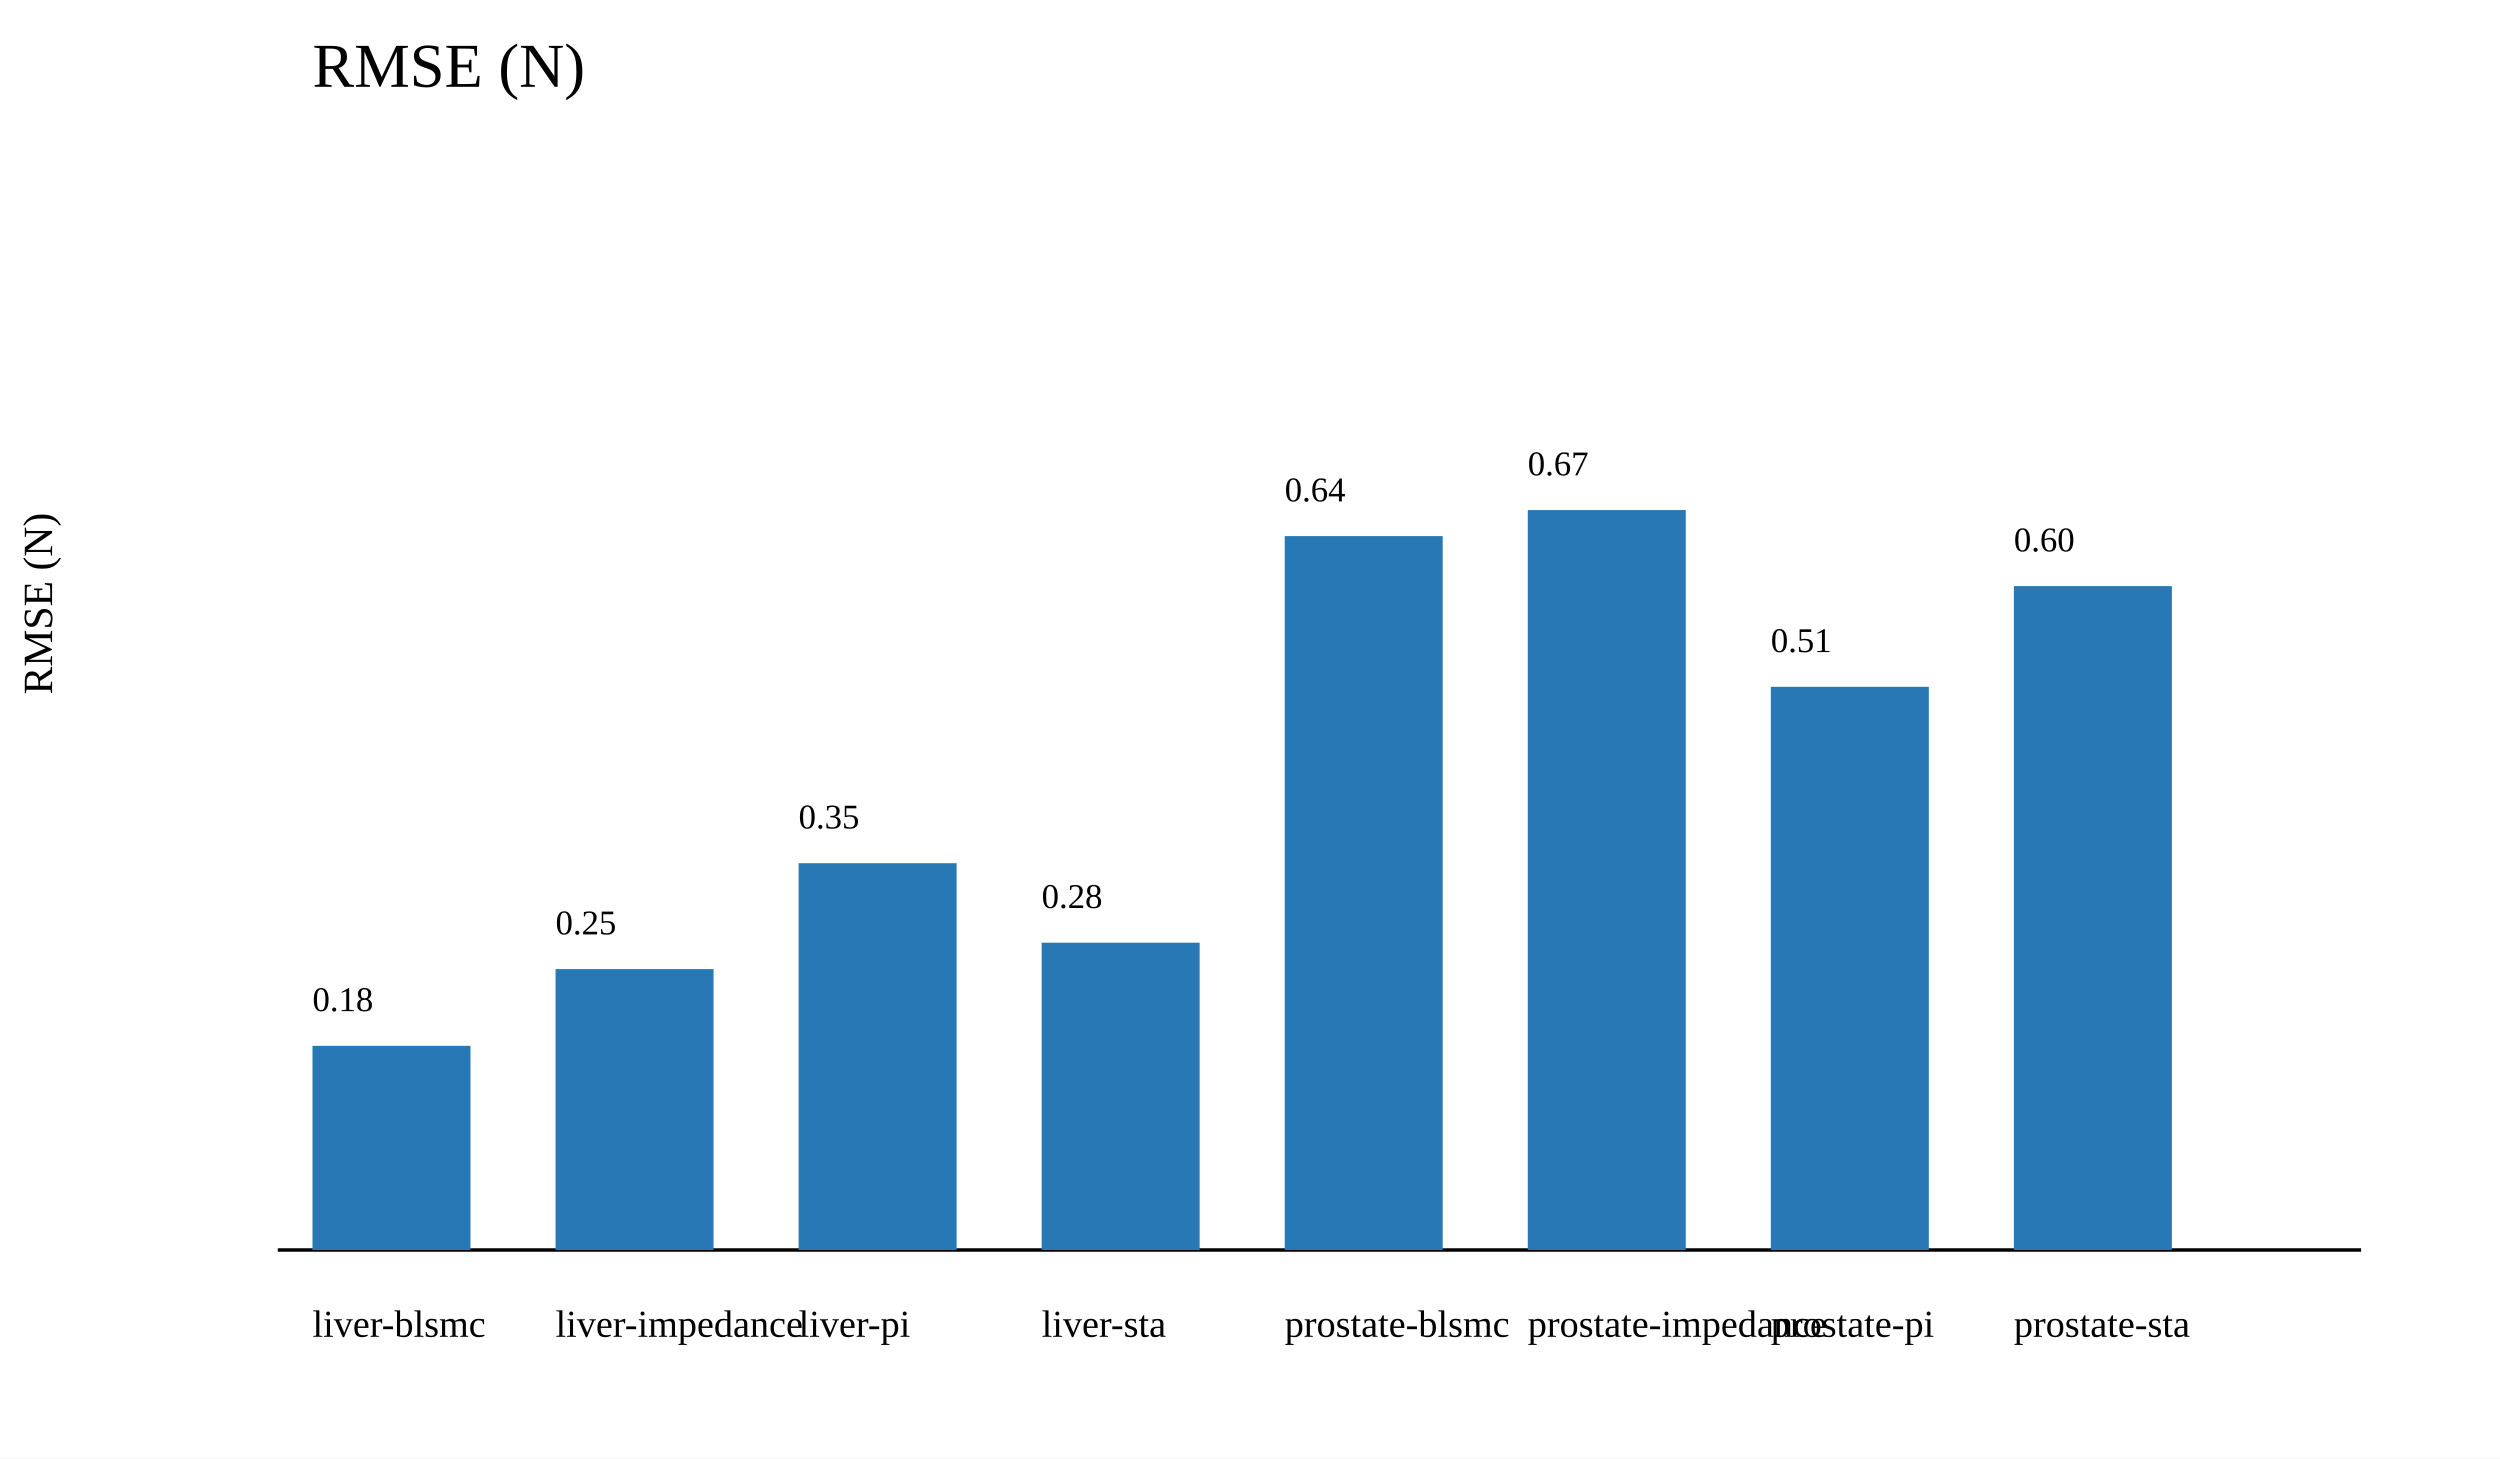
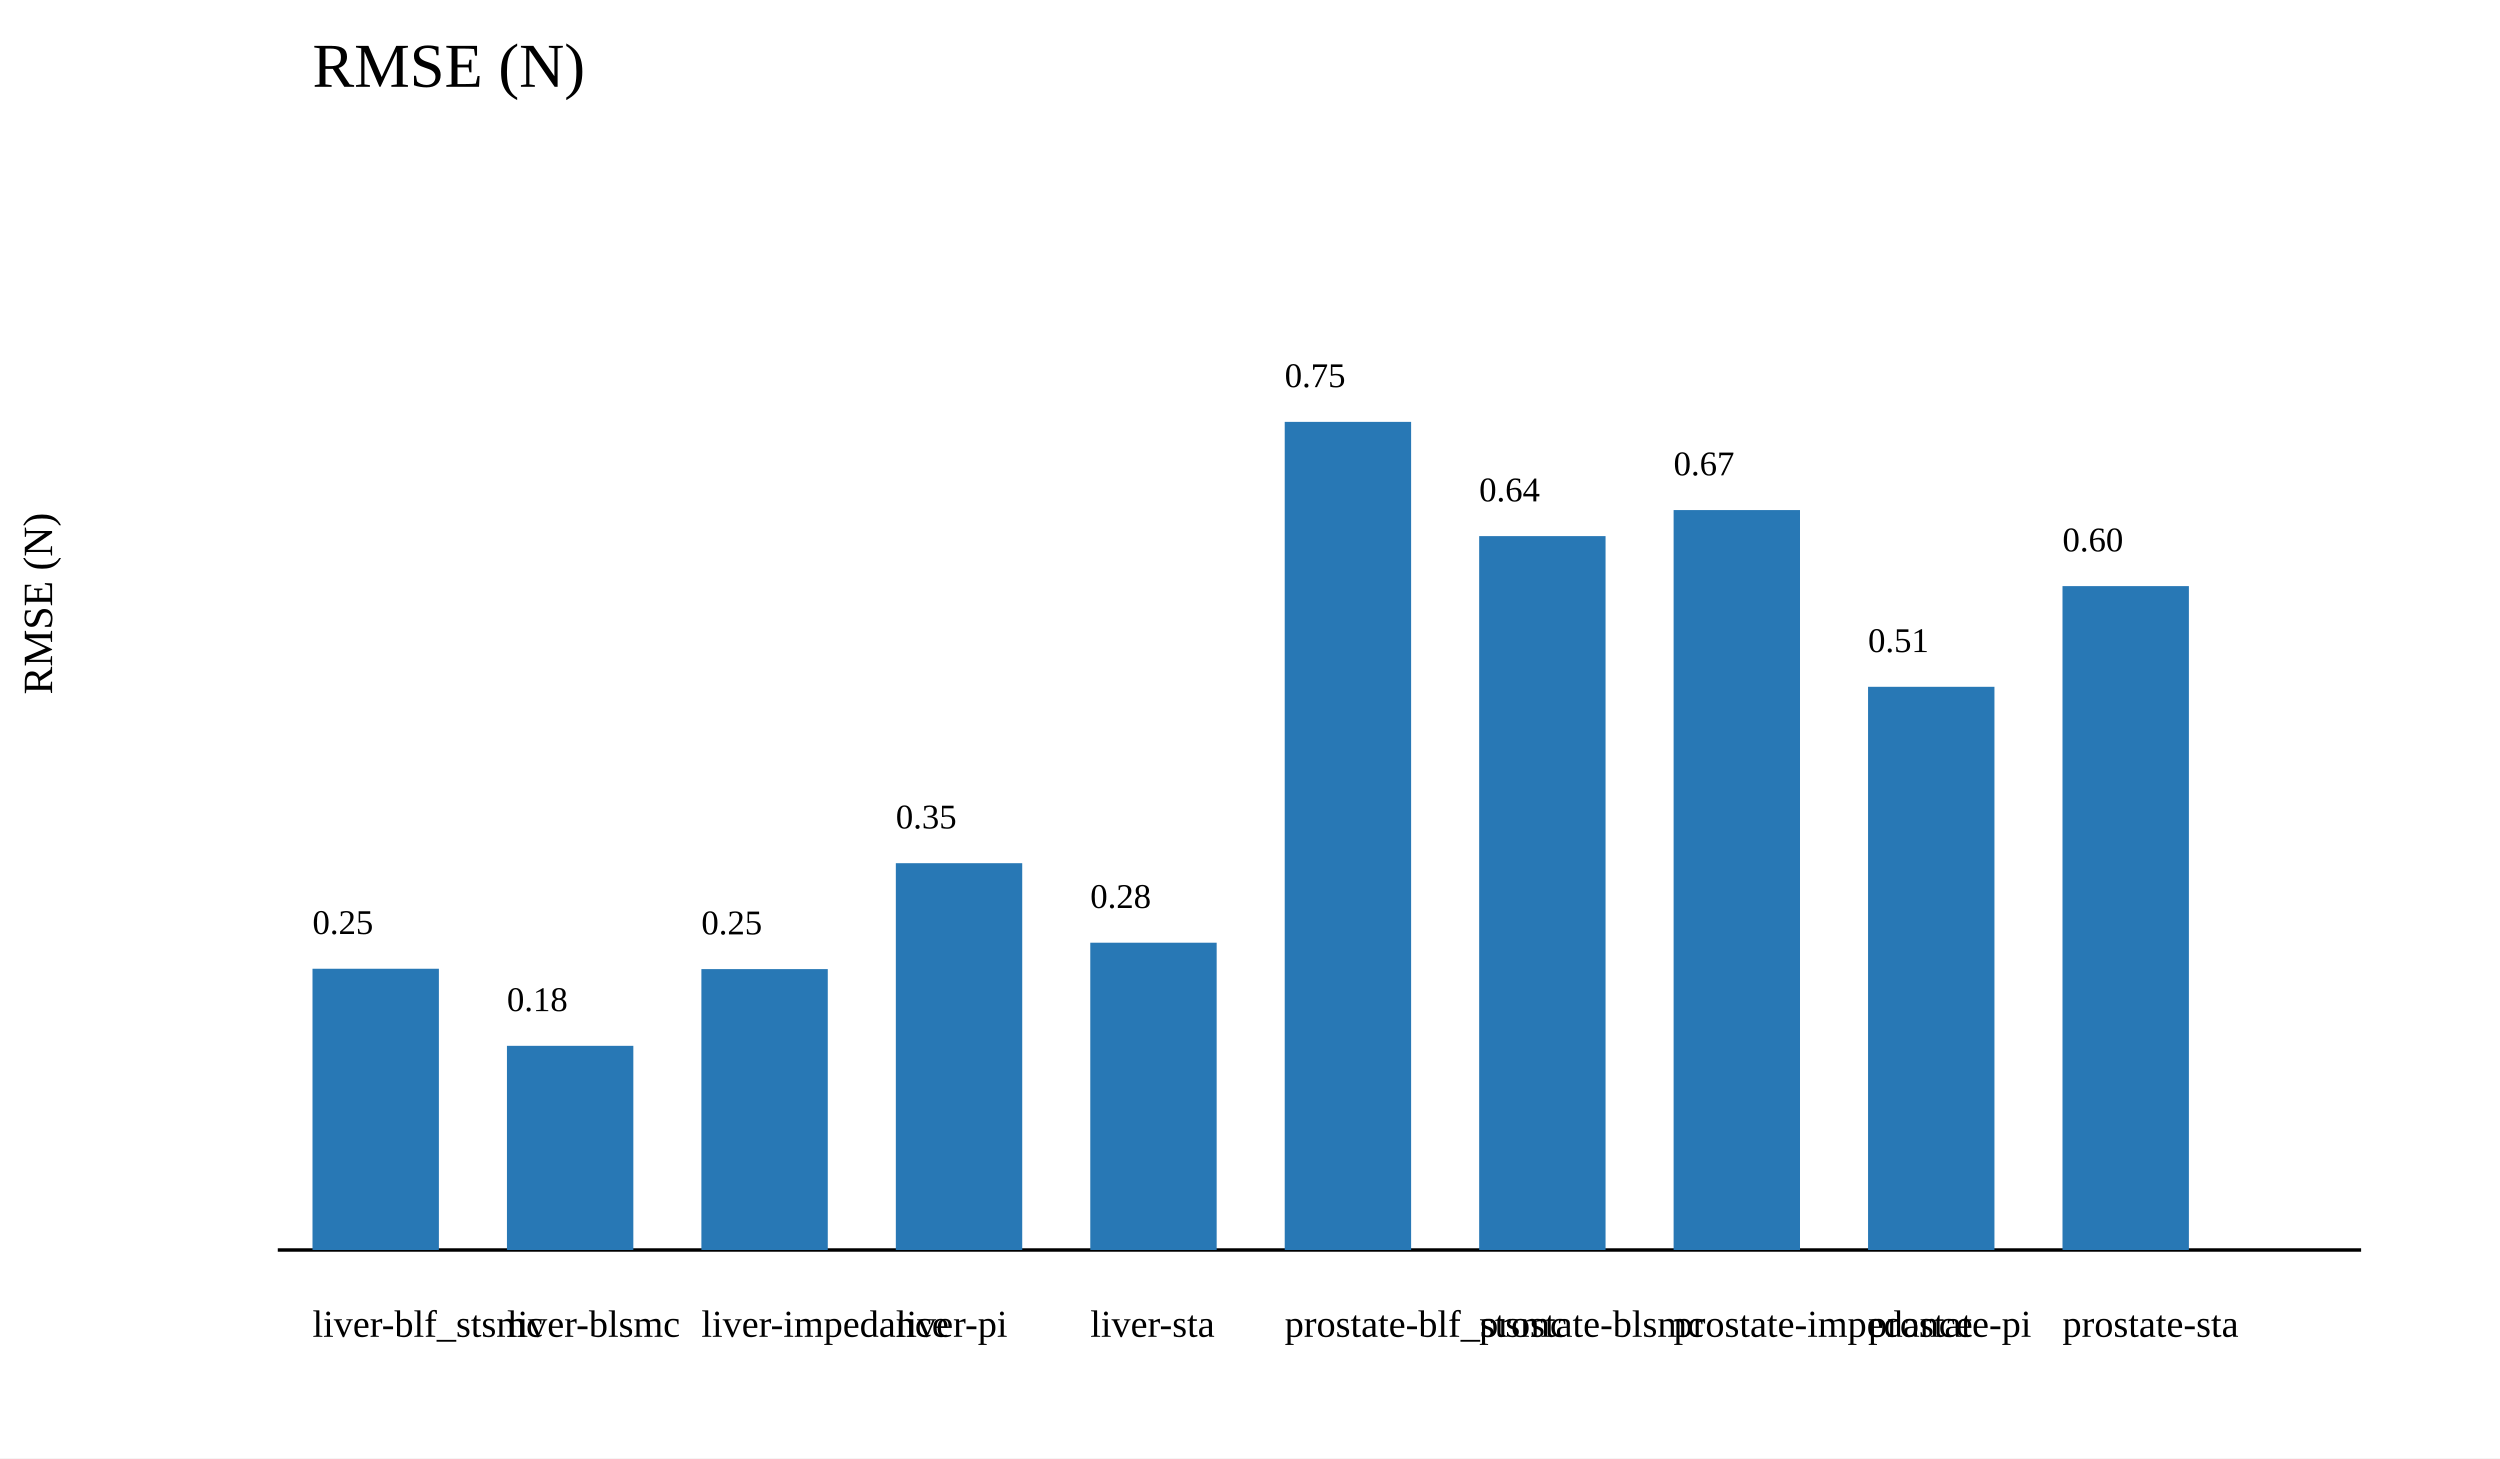
<svg xmlns="http://www.w3.org/2000/svg" width="720" height="420">
  <rect width="100%" height="100%" fill="white" />
  <text x="90" y="25" font-size="18">RMSE (N)</text>
  <line x1="80" y1="360" x2="680" y2="360" stroke="black" />
-   <rect x="90.0" y="301.2" width="45.5" height="58.8" fill="#2878b5" />
-   <text x="90.0" y="385" font-size="11">liver-blsmc</text>
-   <text x="90.0" y="291.2" font-size="10">0.18</text>
-   <rect x="160.0" y="279.1" width="45.5" height="80.9" fill="#2878b5" />
-   <text x="160.0" y="385" font-size="11">liver-impedance</text>
-   <text x="160.0" y="269.1" font-size="10">0.25</text>
-   <rect x="230.0" y="248.6" width="45.5" height="111.4" fill="#2878b5" />
-   <text x="230.0" y="385" font-size="11">liver-pi</text>
-   <text x="230.0" y="238.6" font-size="10">0.35</text>
-   <rect x="300.0" y="271.5" width="45.5" height="88.5" fill="#2878b5" />
-   <text x="300.0" y="385" font-size="11">liver-sta</text>
-   <text x="300.0" y="261.5" font-size="10">0.28</text>
-   <rect x="370.0" y="154.4" width="45.5" height="205.6" fill="#2878b5" />
-   <text x="370.0" y="385" font-size="11">prostate-blsmc</text>
-   <text x="370.0" y="144.4" font-size="10">0.64</text>
-   <rect x="440.0" y="146.9" width="45.5" height="213.1" fill="#2878b5" />
-   <text x="440.0" y="385" font-size="11">prostate-impedance</text>
-   <text x="440.0" y="136.9" font-size="10">0.67</text>
-   <rect x="510.0" y="197.8" width="45.5" height="162.2" fill="#2878b5" />
-   <text x="510.0" y="385" font-size="11">prostate-pi</text>
-   <text x="510.0" y="187.8" font-size="10">0.51</text>
-   <rect x="580.0" y="168.8" width="45.5" height="191.2" fill="#2878b5" />
-   <text x="580.0" y="385" font-size="11">prostate-sta</text>
-   <text x="580.0" y="158.8" font-size="10">0.60</text>
+   <rect x="90.0" y="279.0" width="36.4" height="81.0" fill="#2878b5" />
+   <text x="90.0" y="385" font-size="11">liver-blf_stsmc</text>
+   <text x="90.0" y="269.0" font-size="10">0.25</text>
+   <rect x="146.0" y="301.2" width="36.4" height="58.8" fill="#2878b5" />
+   <text x="146.0" y="385" font-size="11">liver-blsmc</text>
+   <text x="146.0" y="291.2" font-size="10">0.18</text>
+   <rect x="202.0" y="279.1" width="36.4" height="80.9" fill="#2878b5" />
+   <text x="202.0" y="385" font-size="11">liver-impedance</text>
+   <text x="202.0" y="269.1" font-size="10">0.25</text>
+   <rect x="258.0" y="248.6" width="36.4" height="111.4" fill="#2878b5" />
+   <text x="258.0" y="385" font-size="11">liver-pi</text>
+   <text x="258.0" y="238.6" font-size="10">0.35</text>
+   <rect x="314.0" y="271.5" width="36.4" height="88.5" fill="#2878b5" />
+   <text x="314.0" y="385" font-size="11">liver-sta</text>
+   <text x="314.0" y="261.5" font-size="10">0.28</text>
+   <rect x="370.0" y="121.5" width="36.4" height="238.5" fill="#2878b5" />
+   <text x="370.0" y="385" font-size="11">prostate-blf_stsmc</text>
+   <text x="370.0" y="111.5" font-size="10">0.75</text>
+   <rect x="426.0" y="154.4" width="36.4" height="205.6" fill="#2878b5" />
+   <text x="426.0" y="385" font-size="11">prostate-blsmc</text>
+   <text x="426.0" y="144.4" font-size="10">0.64</text>
+   <rect x="482.0" y="146.9" width="36.4" height="213.1" fill="#2878b5" />
+   <text x="482.0" y="385" font-size="11">prostate-impedance</text>
+   <text x="482.0" y="136.9" font-size="10">0.67</text>
+   <rect x="538.0" y="197.8" width="36.4" height="162.2" fill="#2878b5" />
+   <text x="538.0" y="385" font-size="11">prostate-pi</text>
+   <text x="538.0" y="187.8" font-size="10">0.51</text>
+   <rect x="594.0" y="168.8" width="36.4" height="191.2" fill="#2878b5" />
+   <text x="594.0" y="385" font-size="11">prostate-sta</text>
+   <text x="594.0" y="158.8" font-size="10">0.60</text>
  <text x="15" y="200" transform="rotate(-90 15 200)" font-size="12">RMSE (N)</text>
</svg>
